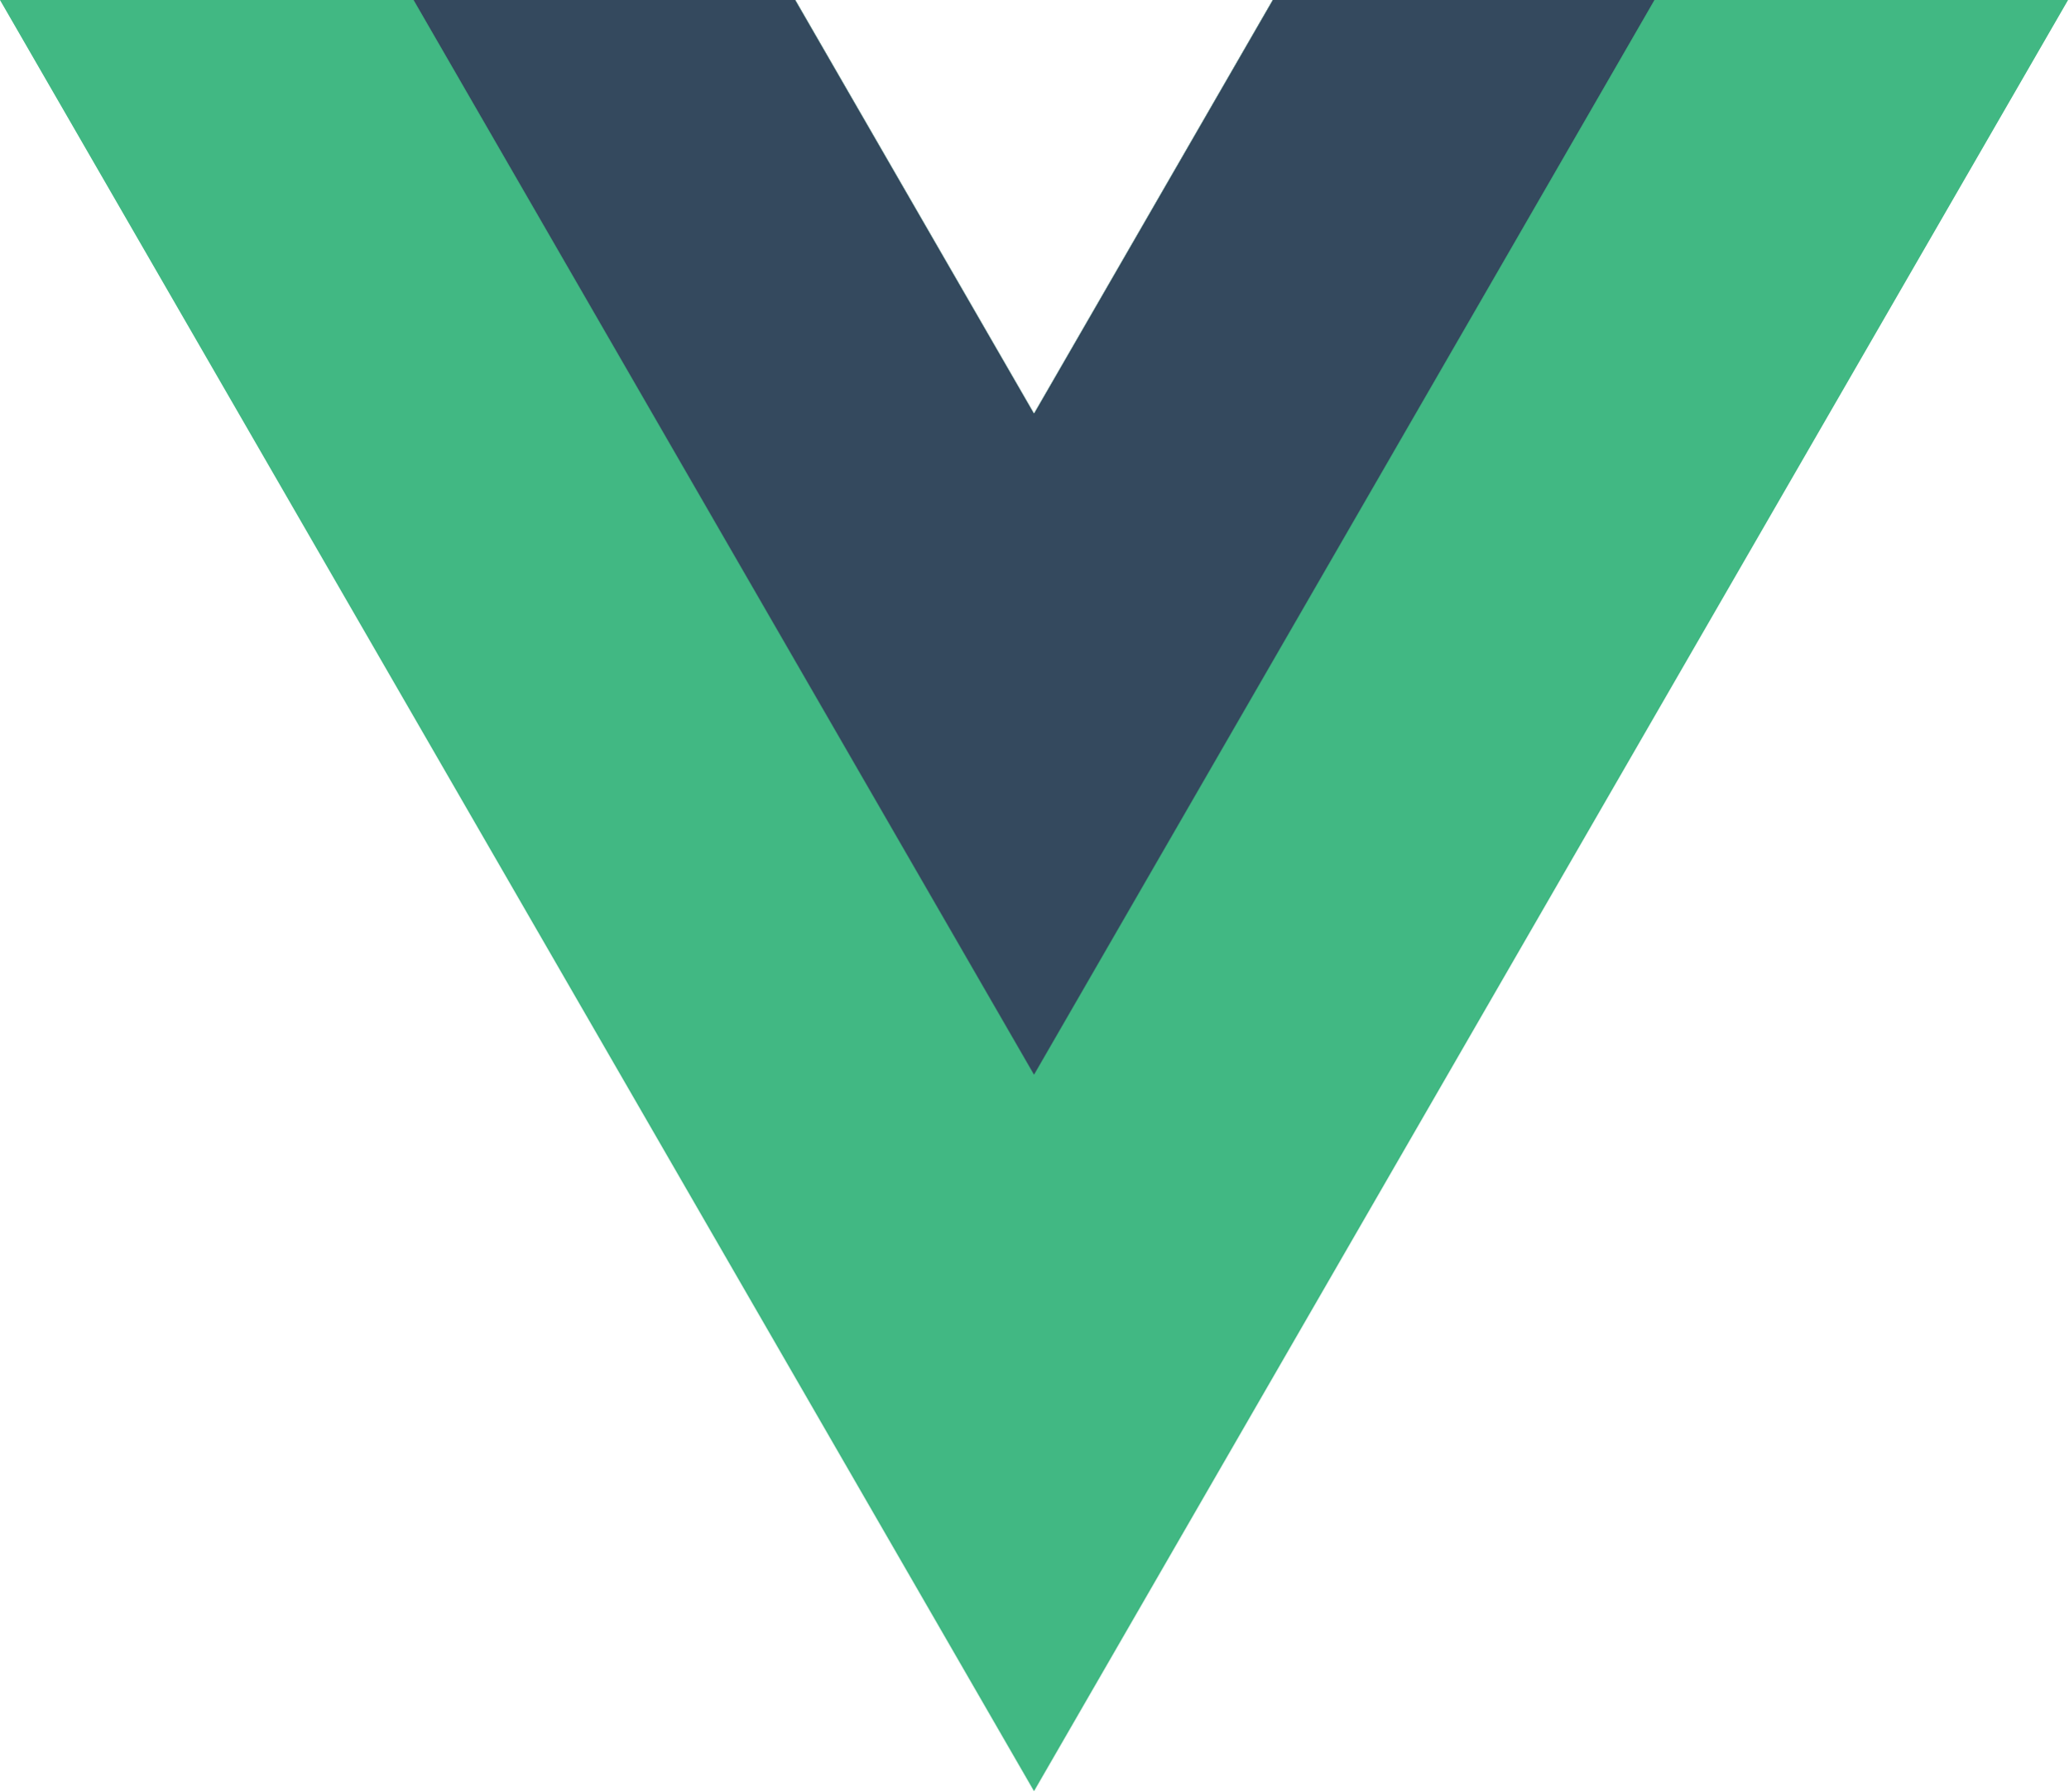
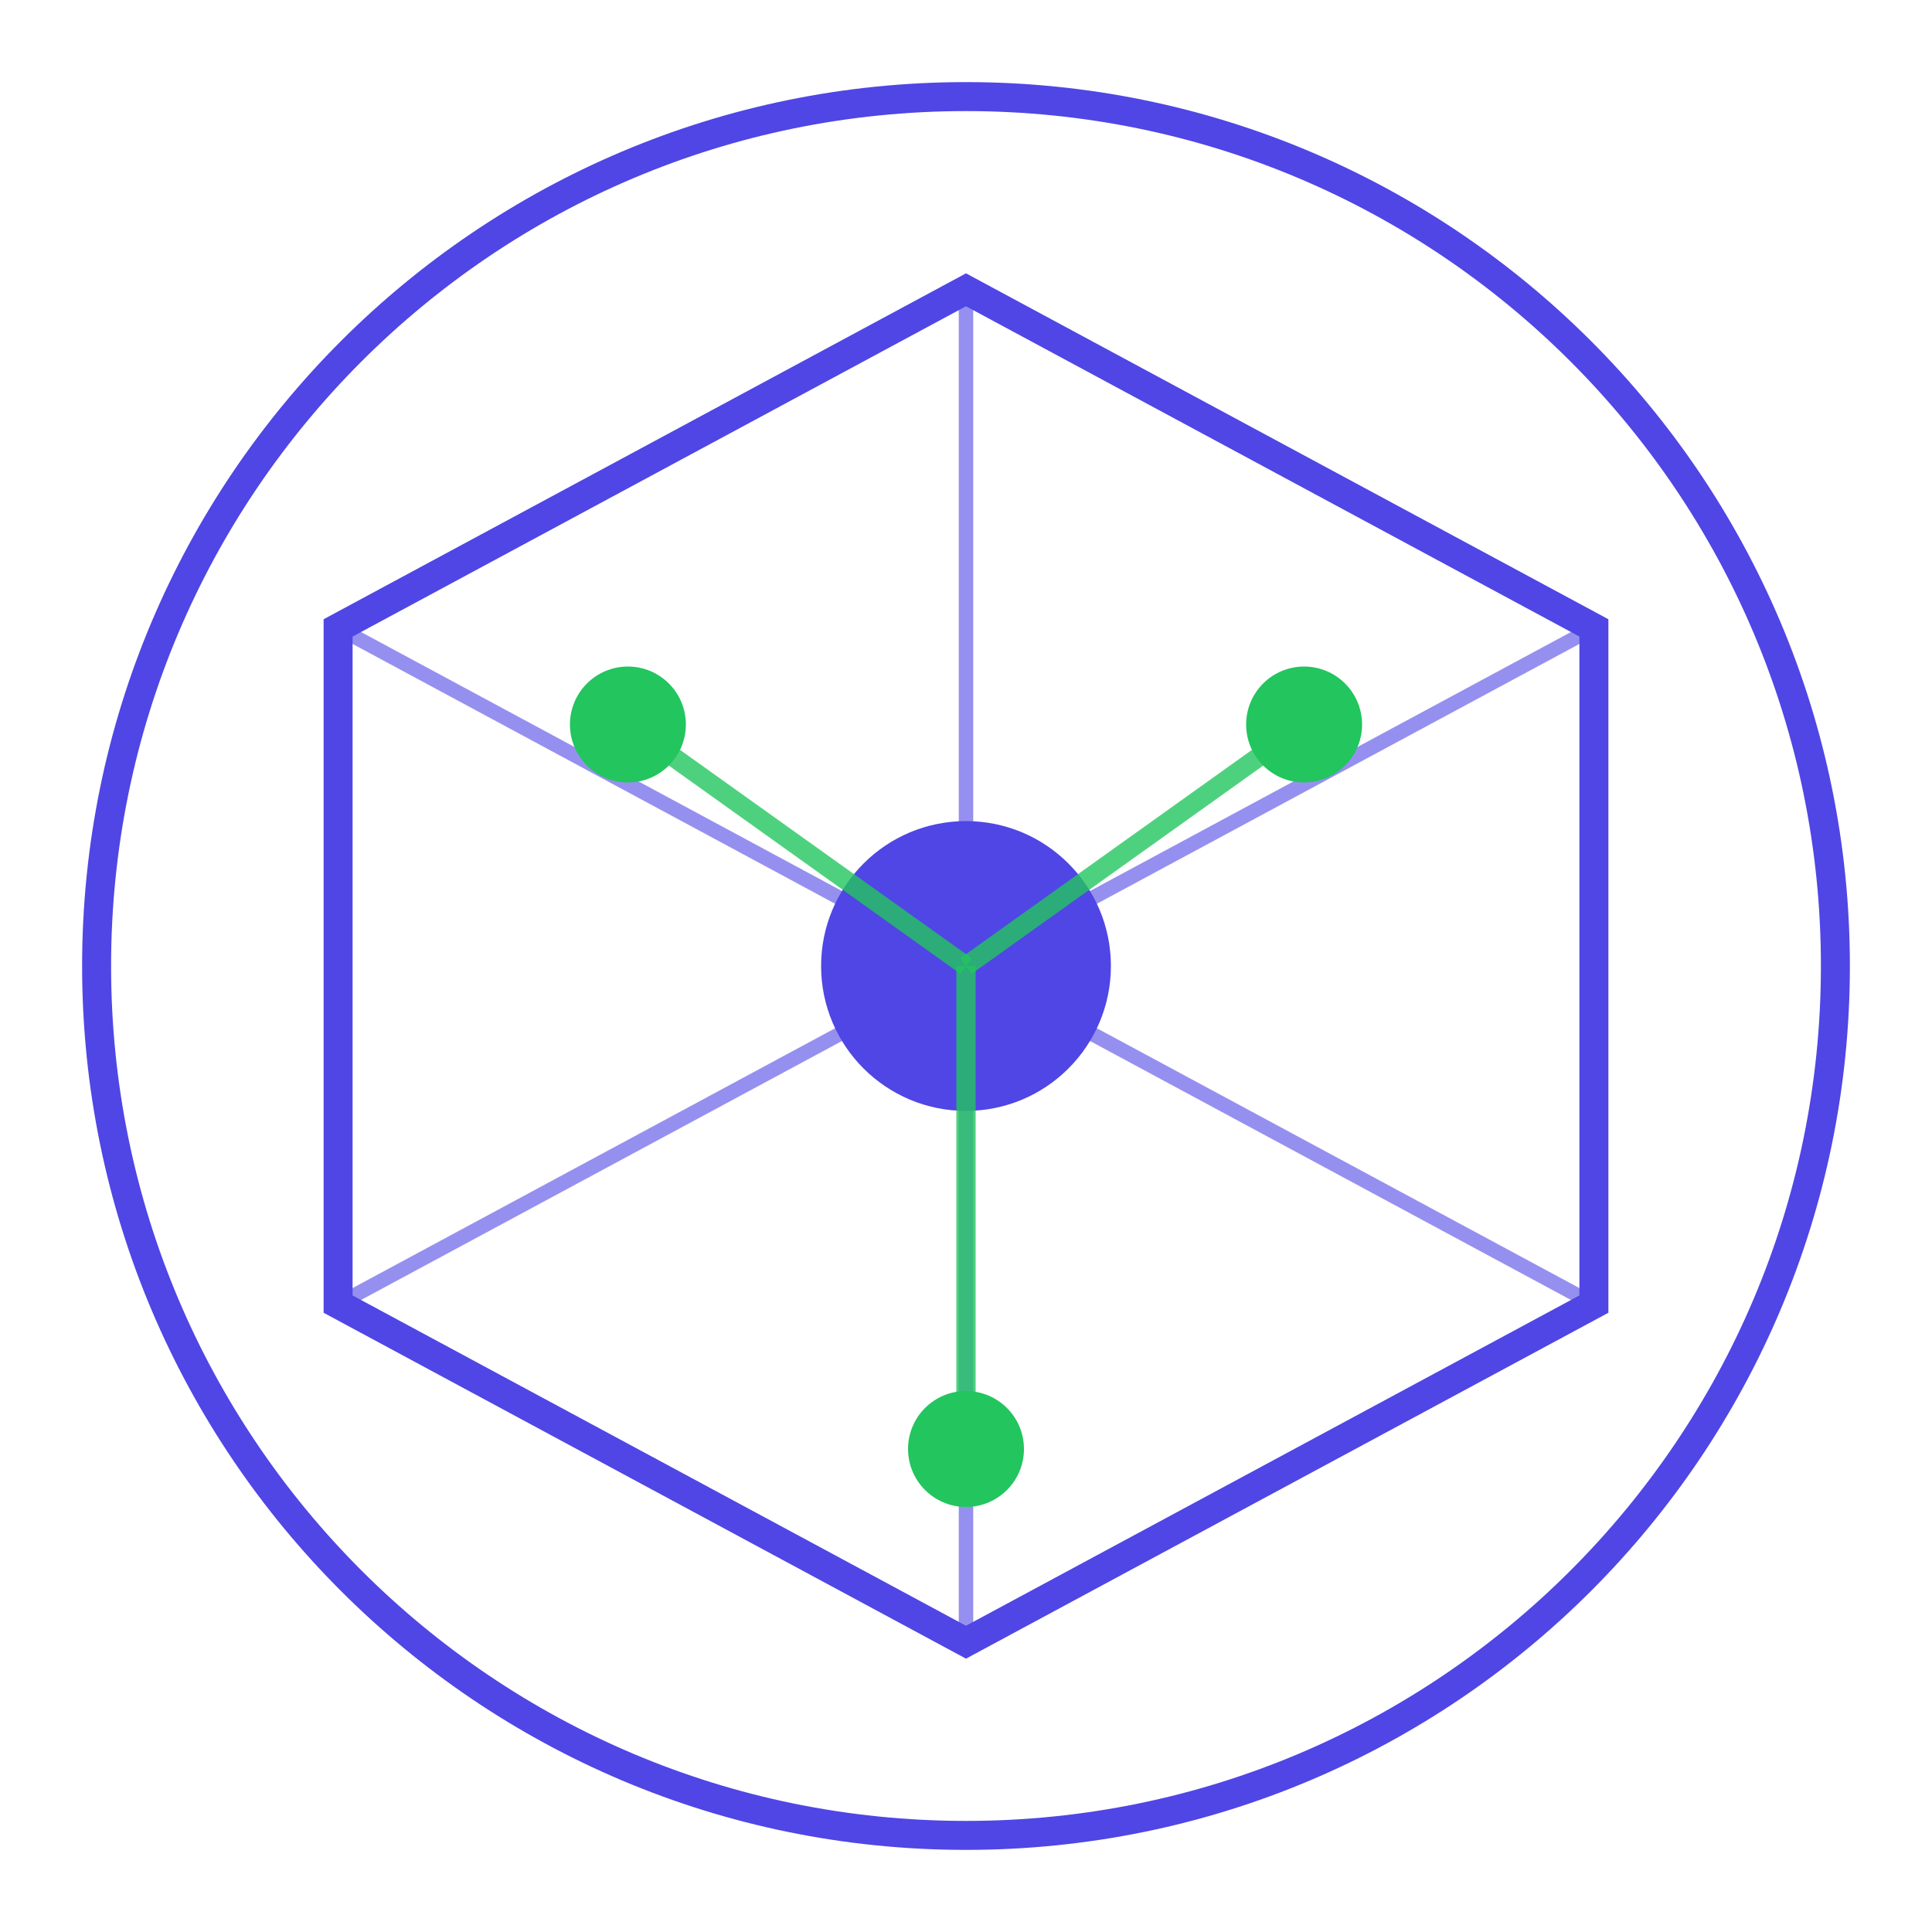
- <svg xmlns="http://www.w3.org/2000/svg" viewBox="0 0 261.76 226.69">
-   <path d="M161.096.001l-30.225 52.351L100.647.001H-.005l130.877 226.688L261.749.001z" fill="#41b883" />
-   <path d="M161.096.001l-30.225 52.351L100.647.001H52.346l78.526 136.01L209.398.001z" fill="#34495e" />
+ <svg xmlns="http://www.w3.org/2000/svg" width="200" height="200" viewBox="0 0 200 200">
+   <circle cx="100" cy="100" r="90" fill="none" stroke="#4f46e5" stroke-width="3" />
+   <polygon points="100,30 165,65 165,135 100,170 35,135 35,65" fill="none" stroke="#4f46e5" stroke-width="3" />
+   <circle cx="100" cy="100" r="15" fill="#4f46e5" />
+   <line x1="100" y1="30" x2="100" y2="170" stroke="#4f46e5" stroke-width="1.5" stroke-opacity="0.6" />
+   <line x1="35" y1="65" x2="165" y2="135" stroke="#4f46e5" stroke-width="1.5" stroke-opacity="0.6" />
+   <line x1="35" y1="135" x2="165" y2="65" stroke="#4f46e5" stroke-width="1.5" stroke-opacity="0.6" />
+   <circle cx="65" cy="75" r="6" fill="#22c55e" />
+   <circle cx="135" cy="75" r="6" fill="#22c55e" />
+   <circle cx="100" cy="150" r="6" fill="#22c55e" />
+   <line x1="65" y1="75" x2="100" y2="100" stroke="#22c55e" stroke-width="2" stroke-opacity="0.8" />
+   <line x1="135" y1="75" x2="100" y2="100" stroke="#22c55e" stroke-width="2" stroke-opacity="0.8" />
+   <line x1="100" y1="150" x2="100" y2="100" stroke="#22c55e" stroke-width="2" stroke-opacity="0.8" />
</svg>
